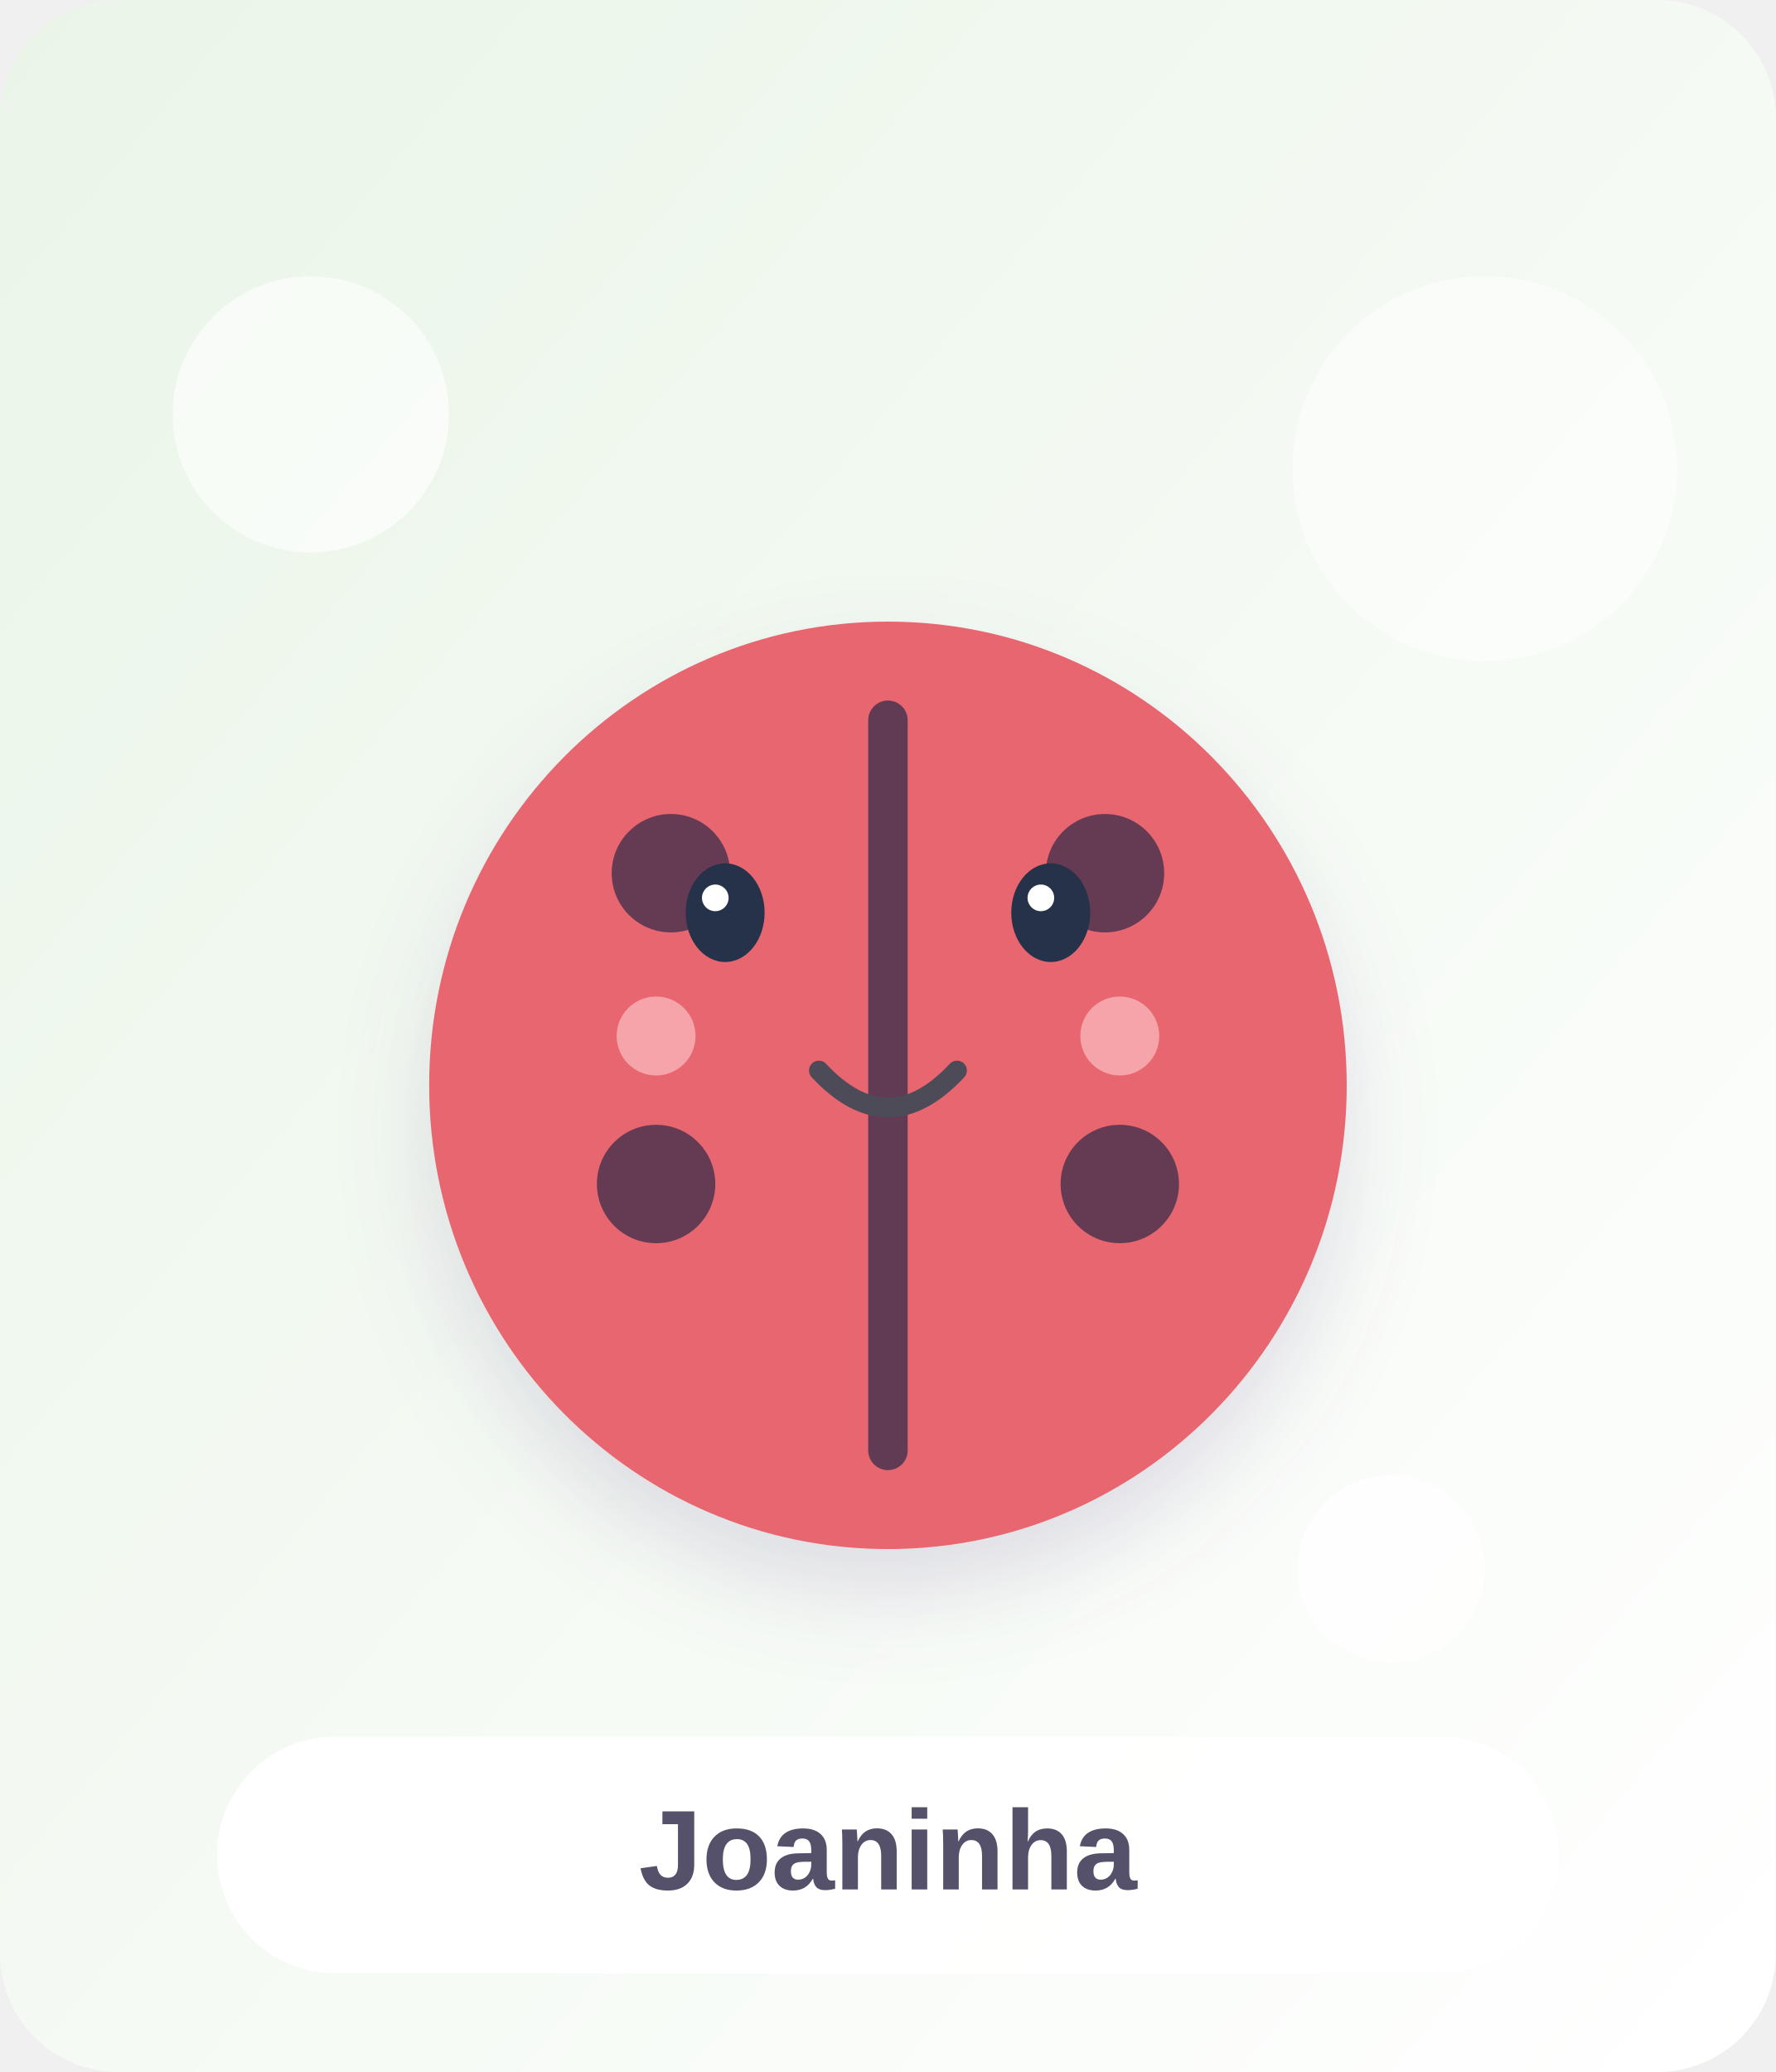
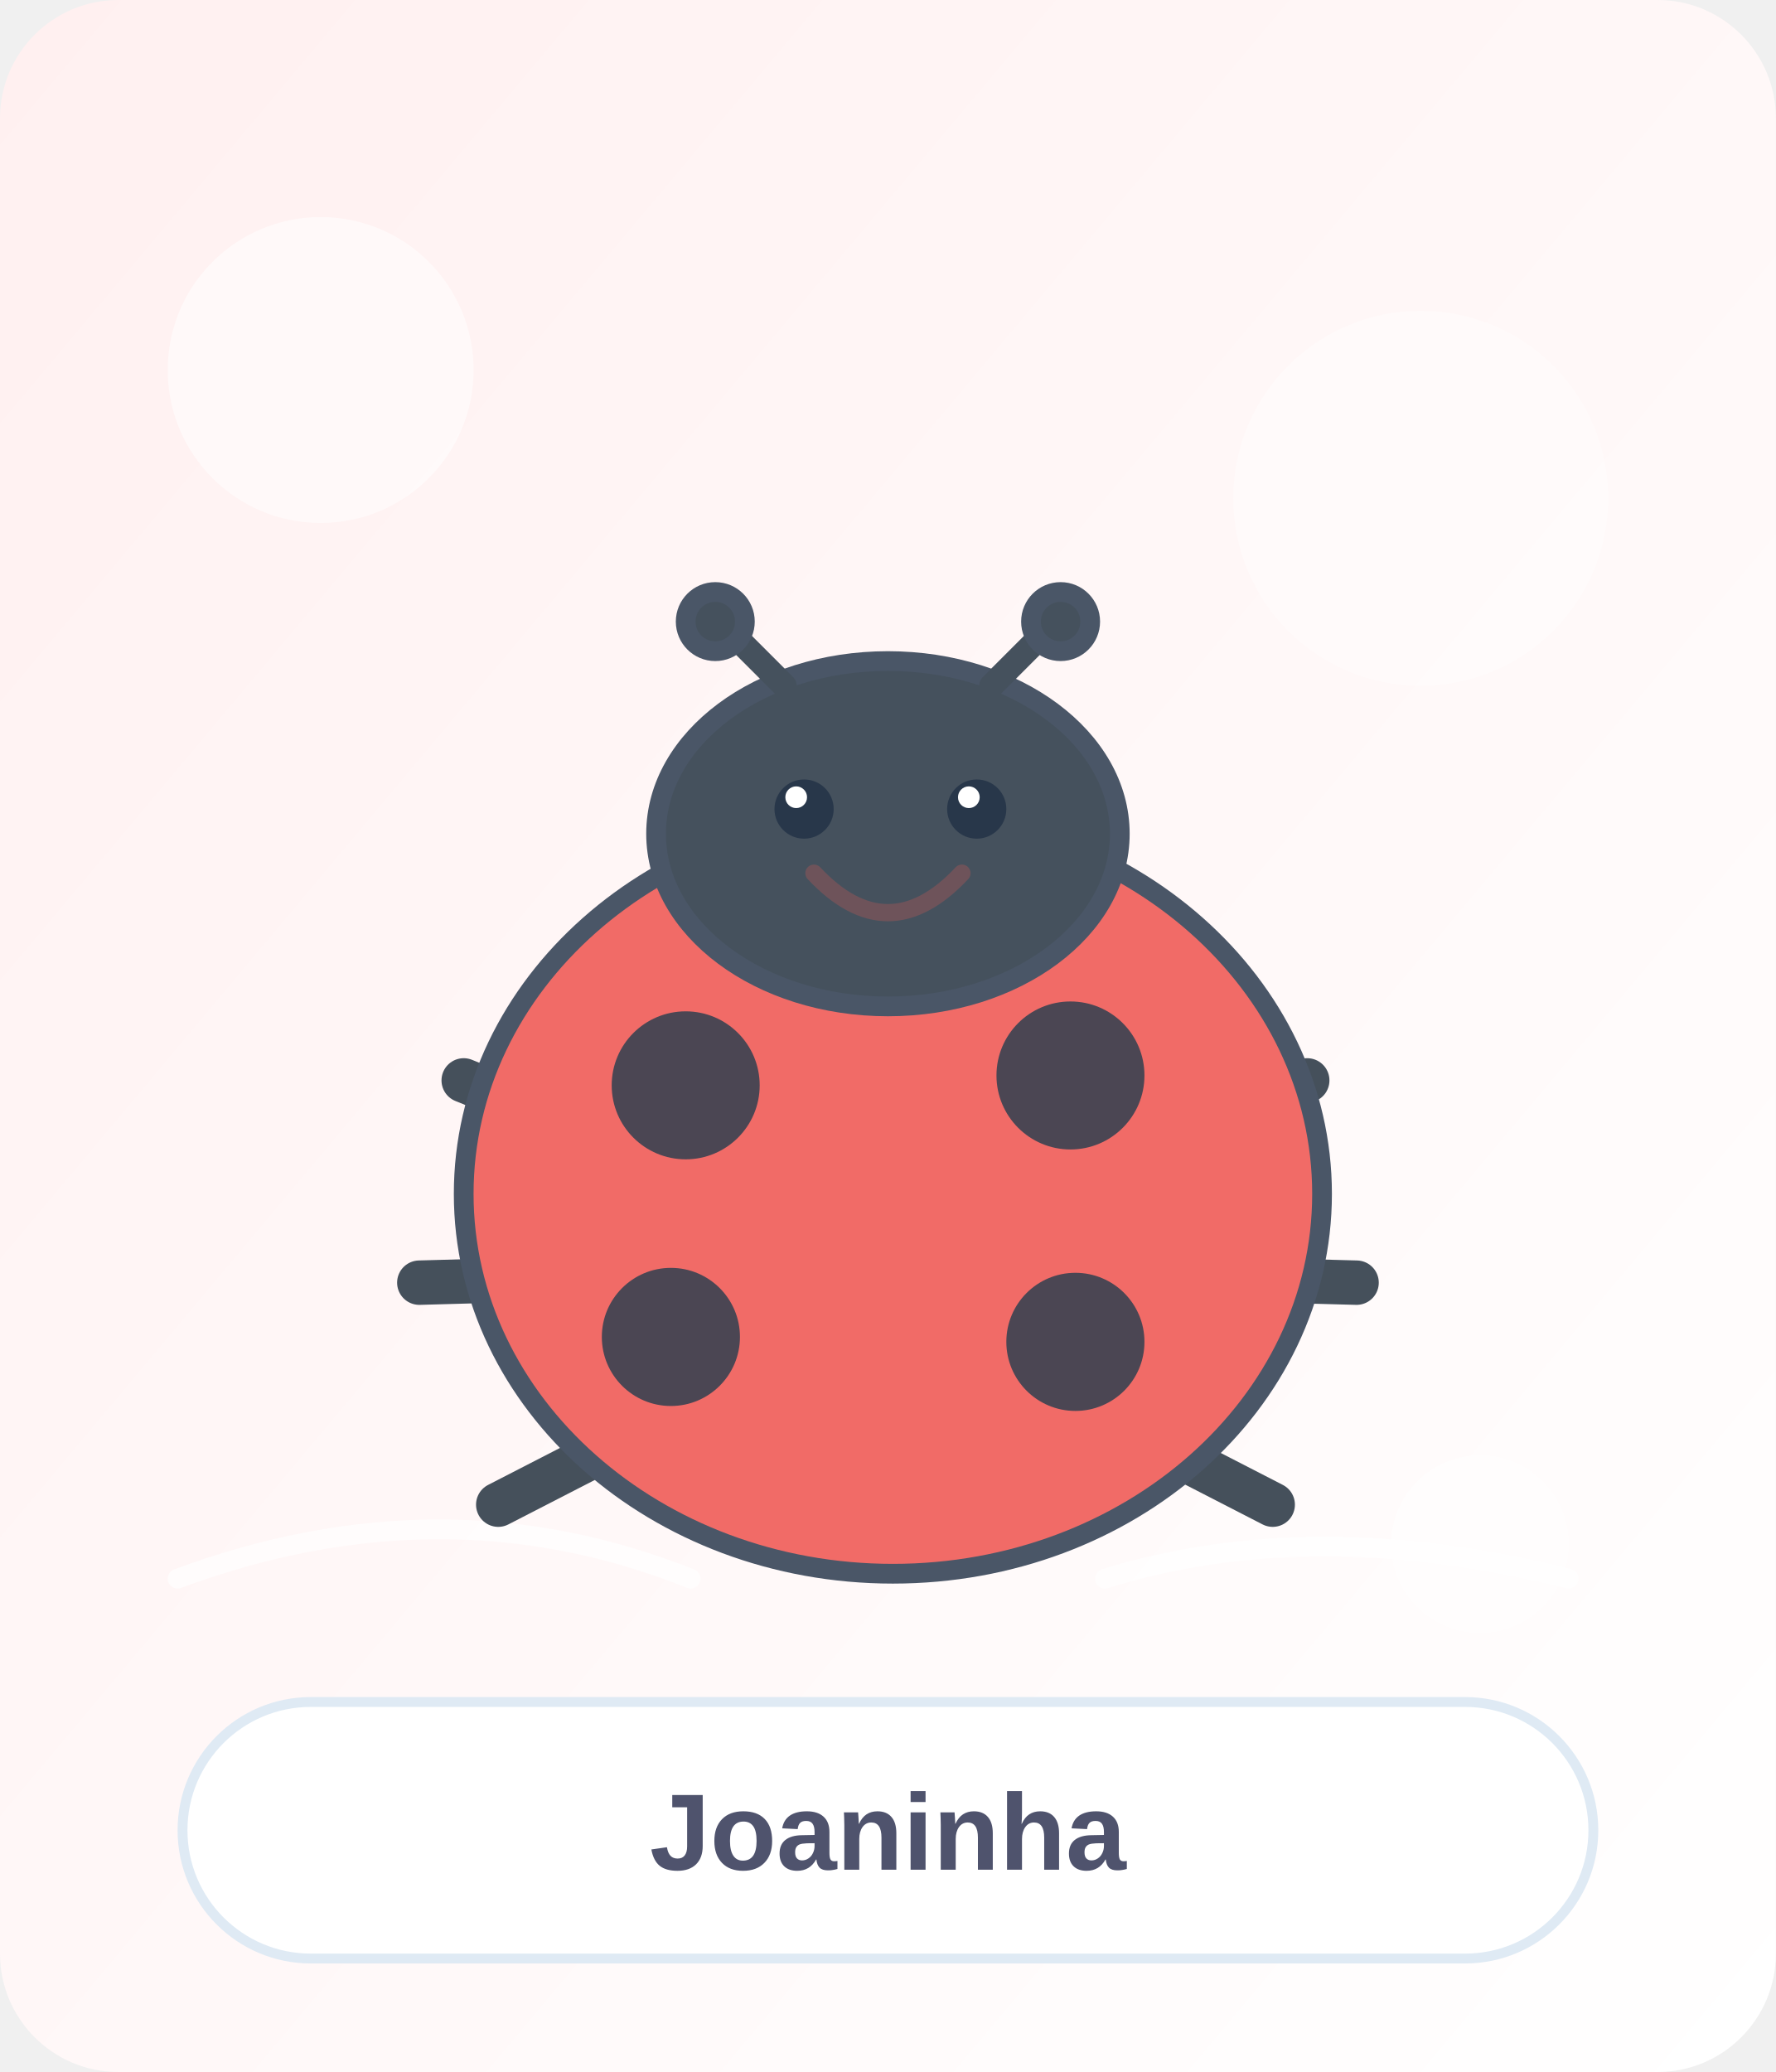
- <svg xmlns="http://www.w3.org/2000/svg" width="360" height="420" viewBox="0 0 360 420" role="img" aria-label="Ilustração de Joaninha">
+ <svg xmlns="http://www.w3.org/2000/svg" width="360" height="420" viewBox="0 0 360 420" role="img" aria-label="Ilustração infantil de Joaninha">
  <defs>
    <linearGradient id="bg" x1="0" y1="0" x2="1" y2="1">
-       <stop stop-color="#EAF5E8" />
+       <stop stop-color="#FFF0F0" />
      <stop offset="1" stop-color="#FFFFFF" />
    </linearGradient>
-     <filter id="shadow" x="-30%" y="-30%" width="160%" height="160%">
-       <feDropShadow dx="0" dy="9" stdDeviation="9" flood-color="#7D6C9C" flood-opacity=".20" />
-     </filter>
  </defs>
  <rect width="360" height="420" rx="24" fill="url(#bg)" />
-   <circle cx="63" cy="84" r="28" fill="#FFFFFF99" />
-   <circle cx="301" cy="95" r="39" fill="#FFFFFF77" />
-   <circle cx="282" cy="318" r="19" fill="#FFFFFFB2" />
-   <g filter="url(#shadow)">
-     <ellipse cx="180" cy="220" rx="93" ry="94" fill="#E76670" stroke="none" stroke-width="0" />
-     <rect x="176" y="142" width="8" height="156" rx="4" fill="#613A52" stroke="none" stroke-width="0" />
-     <circle cx="136" cy="177" r="12" fill="#653B52" />
-     <circle cx="224" cy="177" r="12" fill="#653B52" />
-     <circle cx="133" cy="240" r="12" fill="#653B52" />
-     <circle cx="227" cy="240" r="12" fill="#653B52" />
-     <ellipse cx="147" cy="185" rx="8" ry="10" fill="#26324A" stroke="none" stroke-width="0" />
-     <ellipse cx="213" cy="185" rx="8" ry="10" fill="#26324A" stroke="none" stroke-width="0" />
-     <circle cx="145" cy="182" r="2.7" fill="#FFFFFF" />
-     <circle cx="211" cy="182" r="2.7" fill="#FFFFFF" />
-     <circle cx="133" cy="210" r="8" fill="#F5A4AA" />
-     <circle cx="227" cy="210" r="8" fill="#F5A4AA" />
-     <path d="M166 217 Q180 232 194 217" fill="none" stroke="#4E4B58" stroke-width="4" stroke-linecap="round" stroke-linejoin="round" />
+   <circle cx="65" cy="75" r="31" fill="#FFFFFF" opacity=".54" />
+   <circle cx="288" cy="101" r="38" fill="#FFFFFF" opacity=".35" />
+   <circle cx="300" cy="313" r="18" fill="#FFFFFF" opacity=".46" />
+   <path d="M36 320 Q90 300 140 320 M224 320 Q266 307 318 320" fill="none" stroke="#FFFFFF" stroke-opacity=".65" stroke-width="4" stroke-linecap="round" />
+   <g>
+     <path d="M131 234 L94 219 M121 259 L85 260 M136 287 L101 305 M228 234 L265 219 M238 259 L275 260 M223 287 L258 305" fill="none" stroke="#45505B" stroke-width="9" stroke-linejoin="round" stroke-linecap="round" />
+     <ellipse cx="181" cy="242" rx="87" ry="77" fill="#F16B67" stroke="#4A5667" stroke-width="4" />
+     <path d="M180 165 V319" fill="#A84450" stroke="none" stroke-width="7" stroke-linejoin="round" stroke-linecap="round" />
+     <circle cx="139" cy="220" r="15" fill="#4B4653" stroke="none" stroke-width="0" />
+     <circle cx="217" cy="218" r="15" fill="#4B4653" stroke="none" stroke-width="0" />
+     <circle cx="136" cy="271" r="14" fill="#4B4653" stroke="none" stroke-width="0" />
+     <circle cx="218" cy="272" r="14" fill="#4B4653" stroke="none" stroke-width="0" />
+     <ellipse cx="180" cy="169" rx="47" ry="35" fill="#45515D" stroke="#4A5667" stroke-width="4" />
+     <path d="M159 139 L147 127 M201 139 L213 127" fill="none" stroke="#45515D" stroke-width="5" stroke-linejoin="round" stroke-linecap="round" />
+     <circle cx="145" cy="126" r="6" fill="#45515D" stroke="#4A5667" stroke-width="4" />
+     <circle cx="215" cy="126" r="6" fill="#45515D" stroke="#4A5667" stroke-width="4" />
+     <ellipse cx="163" cy="164" rx="6" ry="6" fill="#28374A" stroke="none" stroke-width="0" />
+     <circle cx="161.4" cy="161.6" r="2.2" fill="#fff" stroke="none" stroke-width="0" />
+     <ellipse cx="198" cy="164" rx="6" ry="6" fill="#28374A" stroke="none" stroke-width="0" />
+     <circle cx="196.4" cy="161.6" r="2.2" fill="#fff" stroke="none" stroke-width="0" />
+     <path d="M165 177 Q180 193 195 177" fill="none" stroke="#6E535A" stroke-width="3.5" stroke-linejoin="round" stroke-linecap="round" />
  </g>
-   <rect x="44" y="352" width="272" height="48" rx="24" fill="#FFFFFFE9" />
-   <text x="180" y="383" font-family="Verdana,Arial,sans-serif" font-weight="bold" font-size="23" text-anchor="middle" fill="#55516B">Joaninha</text>
+   <rect x="37" y="345" width="286" height="52" rx="26" fill="#FFFFFF" fill-opacity=".96" stroke="#DFEAF4" stroke-width="2" />
+   <text x="180" y="379" font-family="Verdana, Arial, sans-serif" font-weight="bold" font-size="22" text-anchor="middle" fill="#4F536D">Joaninha</text>
</svg>
